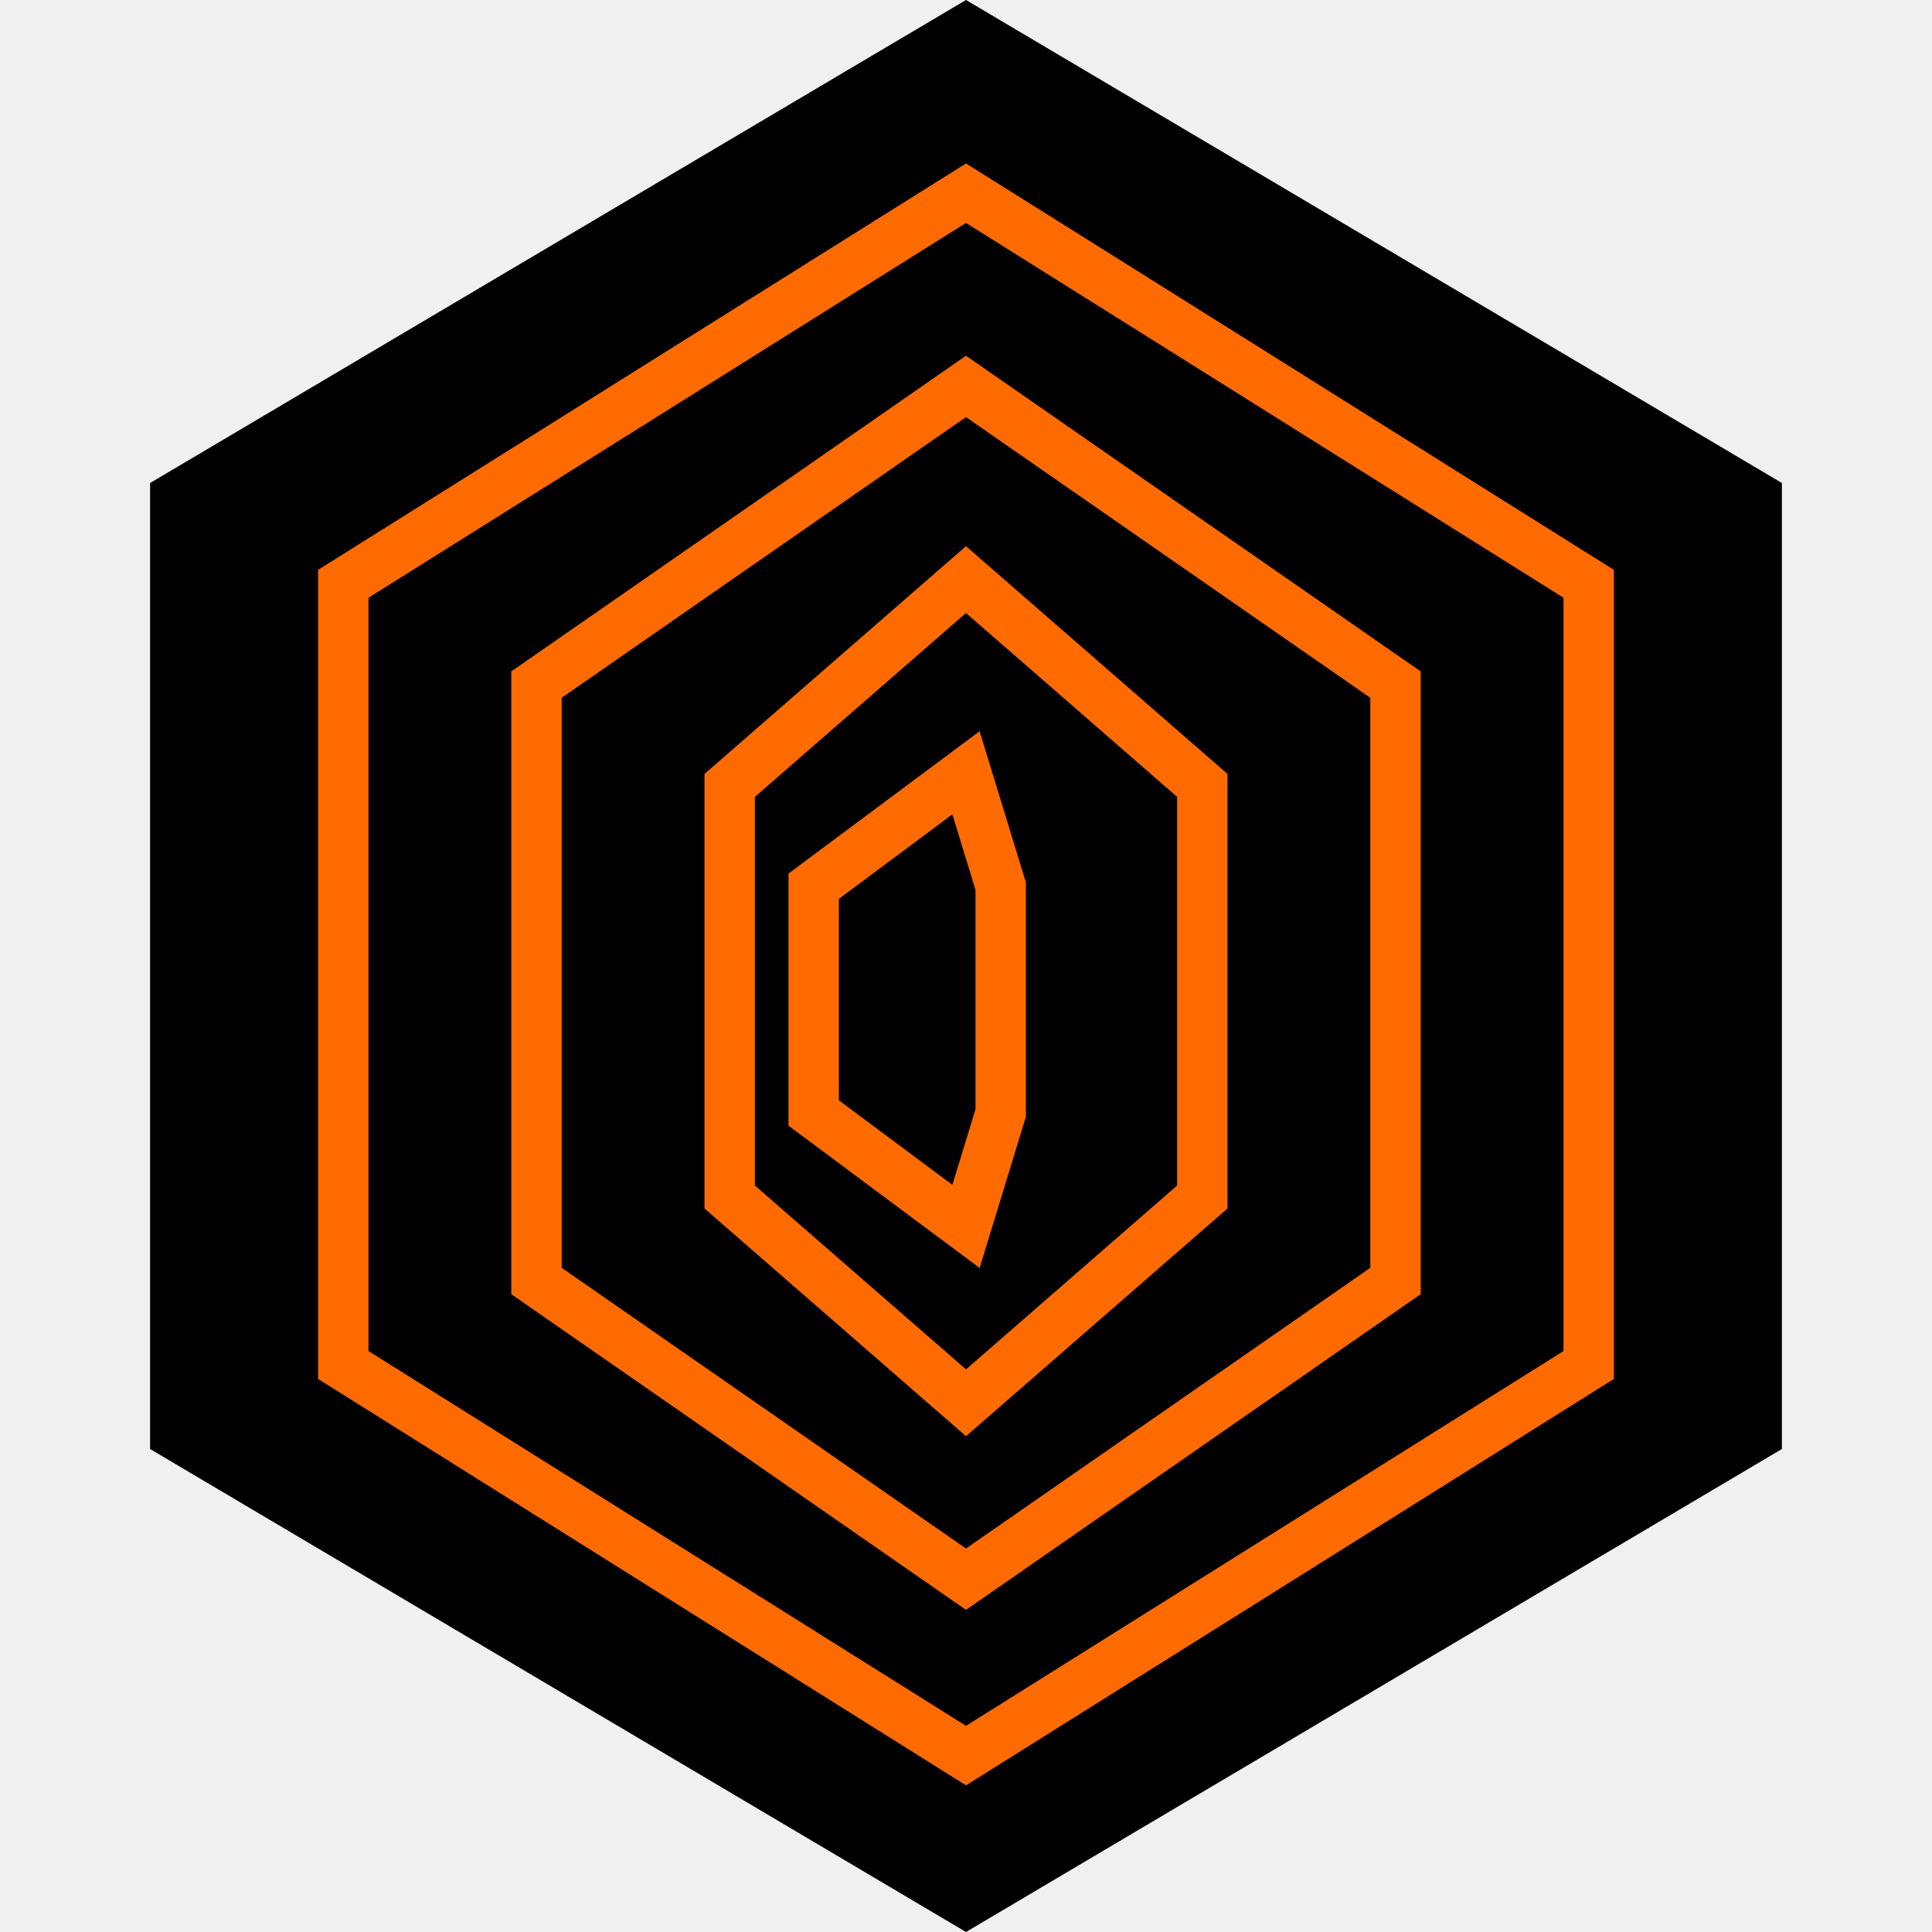
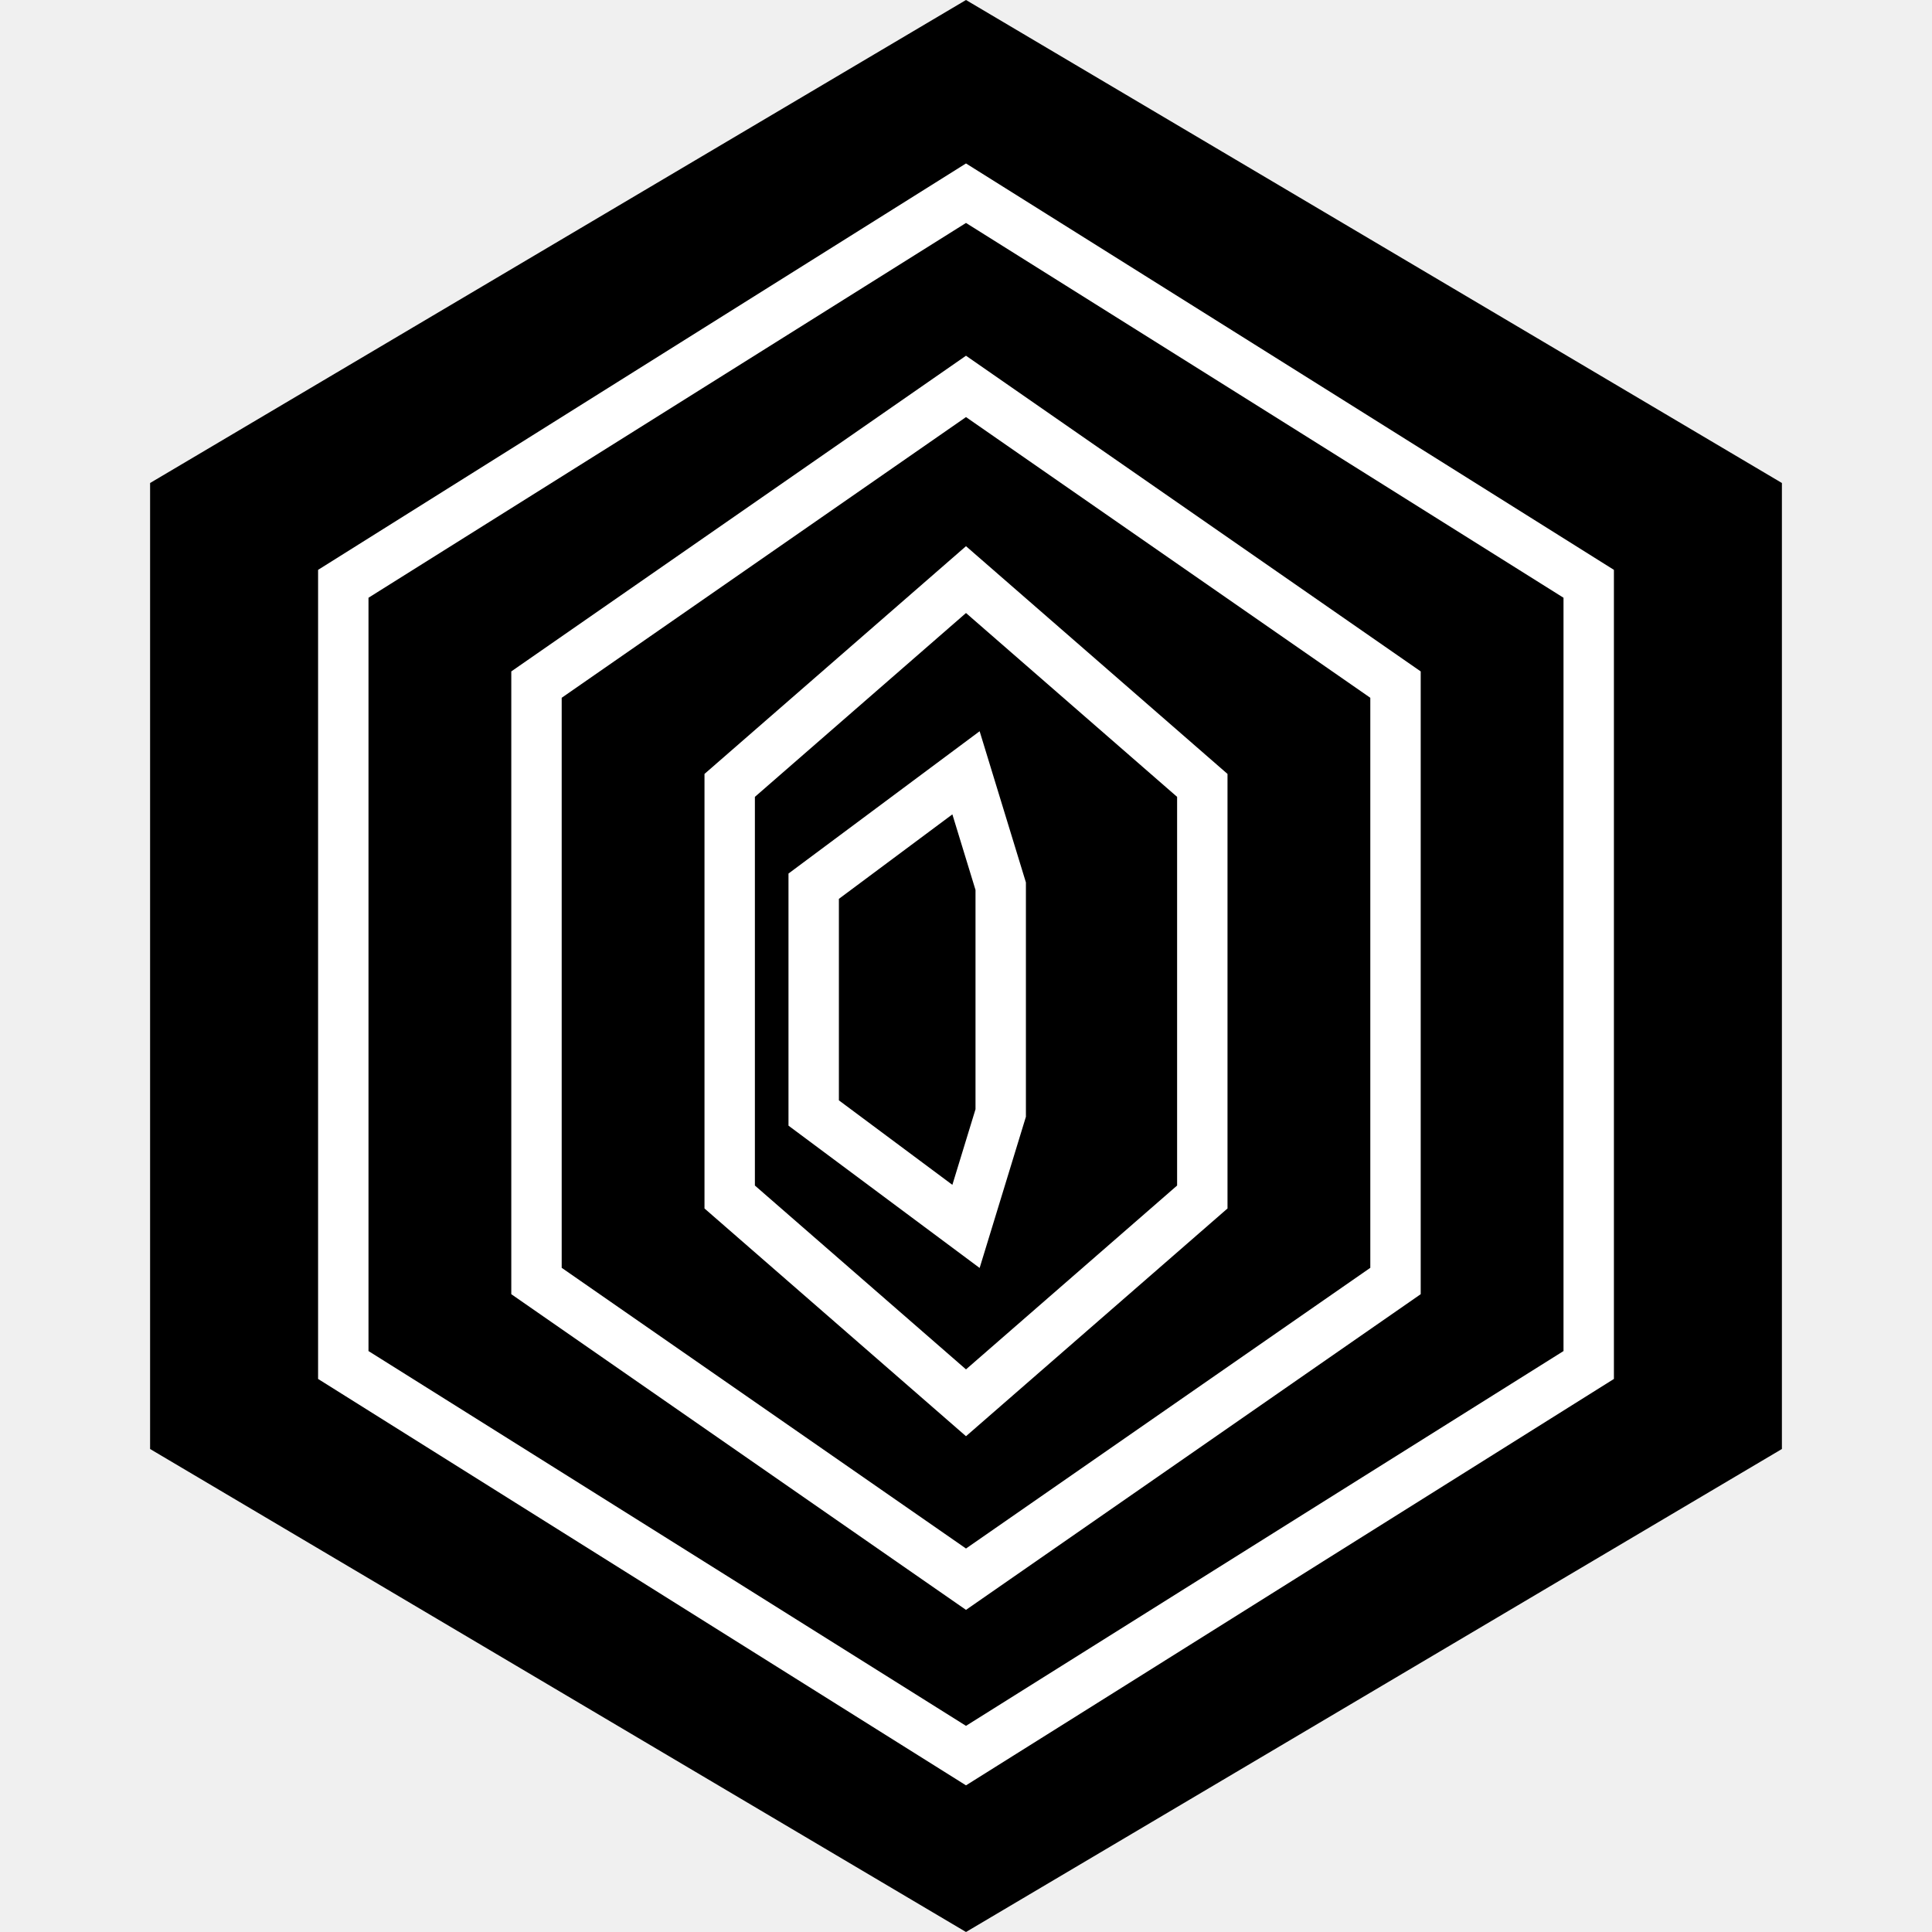
<svg xmlns="http://www.w3.org/2000/svg" width="115" height="115" viewBox="0 0 115 115" fill="none">
  <path d="M57.5 0L106.066 28.75V86.25L57.5 115L8.934 86.25V28.75L57.5 0Z" fill="#000000" />
-   <path d="M57.5 11.5L94.566 34.75V81.25L57.5 104.5L20.434 81.25V34.75L57.5 11.5Z" stroke="#FF6B00" stroke-width="3" />
-   <path d="M57.5 23L83.066 40.75V76.25L57.5 94L31.934 76.25V40.75L57.5 23Z" stroke="#FF6B00" stroke-width="3" />
-   <path d="M57.5 34.5L71.566 46.75V71.25L57.5 83.5L43.434 71.25V46.75L57.5 34.5Z" stroke="#FF6B00" stroke-width="3" />
-   <path d="M57.5 46L59.566 52.75V66.25L57.5 73L48.434 66.25V52.75L57.5 46Z" stroke="#FF6B00" stroke-width="3" />
+   <path d="M57.5 11.5L94.566 34.75V81.25L57.5 104.5L20.434 81.25V34.75L57.5 11.5Z" stroke="#FFFFFF" stroke-width="3" />
+   <path d="M57.5 23L83.066 40.75V76.25L57.5 94L31.934 76.25V40.75L57.5 23Z" stroke="#FFFFFF" stroke-width="3" />
+   <path d="M57.5 34.5L71.566 46.75V71.25L57.5 83.5L43.434 71.25V46.75L57.5 34.5Z" stroke="#FFFFFF" stroke-width="3" />
+   <path d="M57.5 46L59.566 52.75V66.25L57.5 73L48.434 66.25V52.75L57.5 46Z" stroke="#FFFFFF" stroke-width="3" />
</svg>
